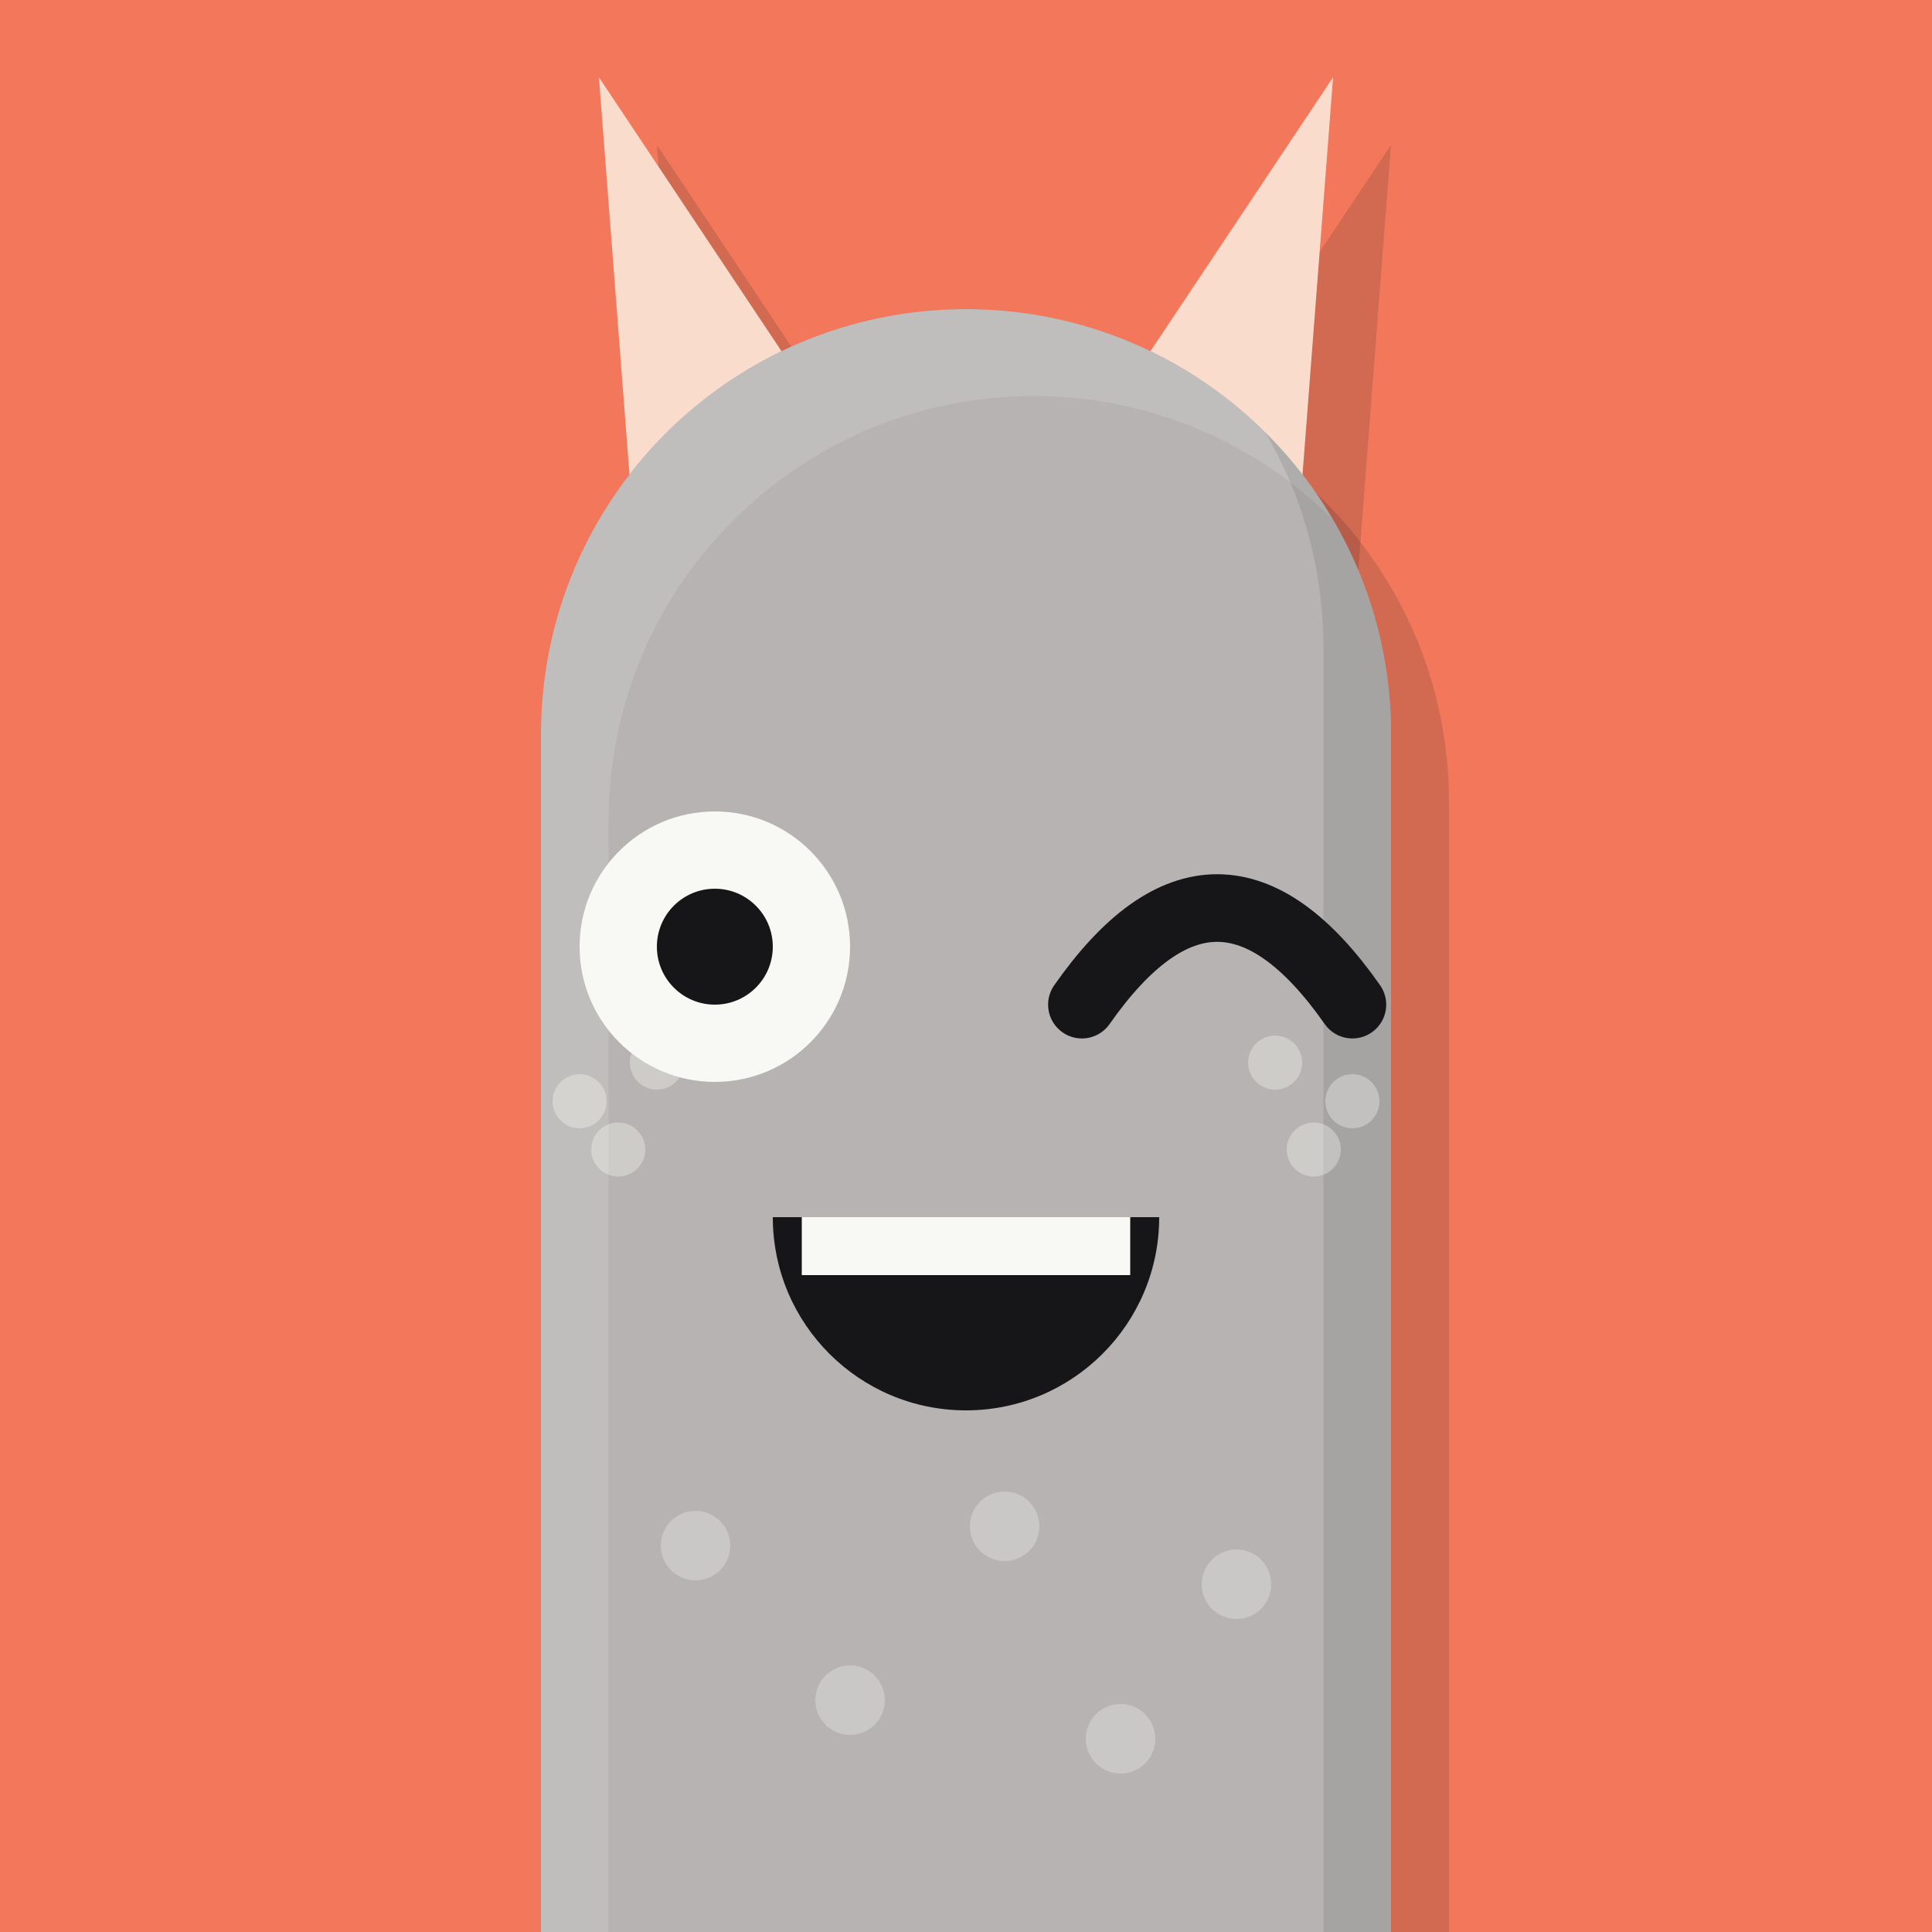
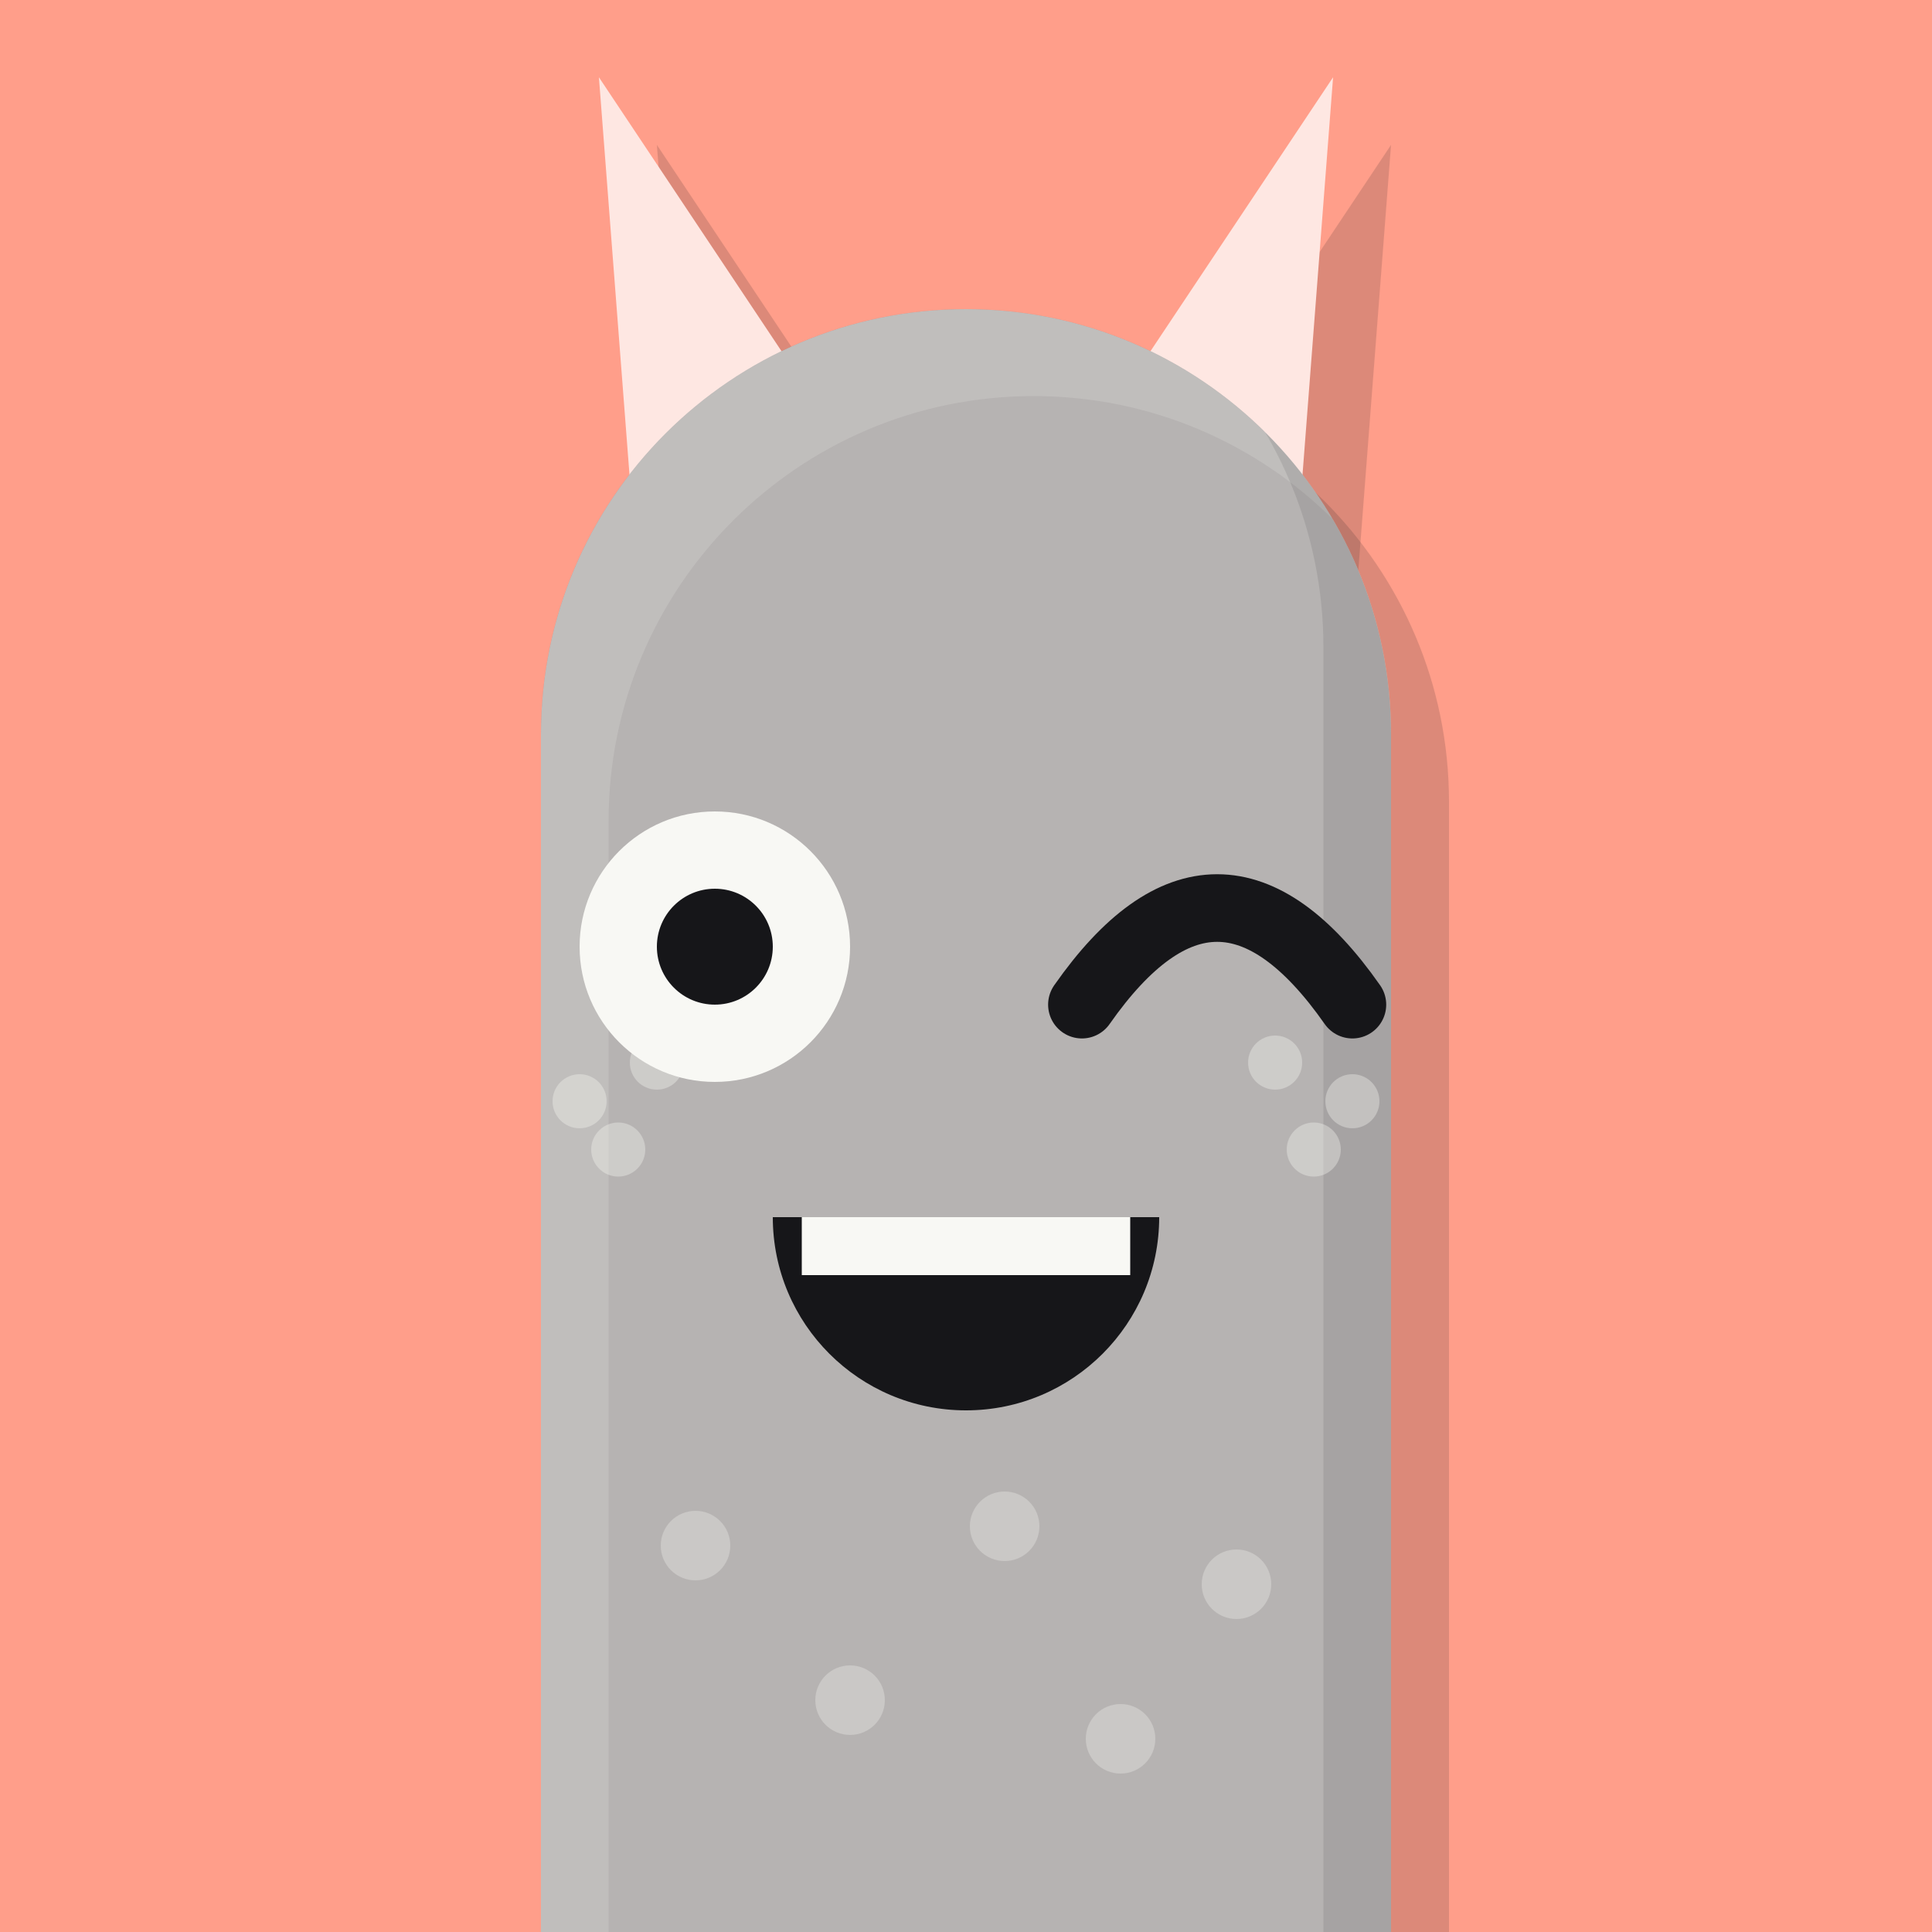
<svg xmlns="http://www.w3.org/2000/svg" viewBox="0 0 100 100" fill="none" shape-rendering="auto" aria-hidden="true">
  <defs>
    <g id="top-earsPointy-3d1ad3cf">
      <g opacity=".15" transform="translate(-23 -6.5)">
        <path d="M33 50V38l-2-26 16 24v14Zm34 0V38l2-26-16 24v14Z" fill="#161619" />
      </g>
-       <path d="M7 40V28L5 2l16 24v14Zm34 0V28l2-26-16 24v14Z" fill="#f9dccc" />
+       <path d="M7 40V28L5 2l16 24v14Zm34 0V28l2-26-16 24v14Z" fill="#fee7e2" />
    </g>
    <clipPath id="dbcrb-tower">
      <path d="M28 106V38a22 22 0 0 1 44 0v68Z" />
    </clipPath>
    <g id="body-tower-3d1ad3cf">
      <g class="dbcr-t">
        <use transform="translate(26 2)" href="#top-earsPointy-3d1ad3cf" />
      </g>
      <path d="M31 109.5v-68a22 22 0 0 1 44 0v68Z" fill="#161619" opacity=".15" />
      <path d="M28 106V38a22 22 0 0 1 44 0v68Z" fill="#b6b3b2" />
      <g clip-path="url(#dbcrb-tower)">
        <path d="M28 106V38a22 22 0 0 1 44 0v68Zm3.5 4.5v-68a22 22 0 0 1 44 0v68Z" fill="#f8f8f4" opacity=".16" fill-rule="evenodd" />
        <path d="M28 106V38a22 22 0 0 1 44 0v68Zm-3.5-4.5v-68a22 22 0 0 1 44 0v68Z" fill="#161619" opacity=".1" fill-rule="evenodd" />
      </g>
    </g>
    <g id="pattern-speckles-3d1ad3cf">
      <circle cx="2" cy="5" r="1.8" fill="#f8f8f4" opacity=".3" />
      <circle cx="10" cy="13" r="1.8" fill="#f8f8f4" opacity=".3" />
      <circle cx="18" cy="4" r="1.8" fill="#f8f8f4" opacity=".3" />
      <circle cx="24" cy="15" r="1.8" fill="#f8f8f4" opacity=".3" />
      <circle cx="30" cy="7" r="1.8" fill="#f8f8f4" opacity=".3" />
    </g>
    <g id="cheeks-freckles-3d1ad3cf">
      <circle cx="2" cy="4" r="1.4" fill="#f8f8f4" opacity=".35" />
      <circle cx="6" cy="2" r="1.4" fill="#f8f8f4" opacity=".35" />
      <circle cx="4" cy="6.5" r="1.4" fill="#f8f8f4" opacity=".35" />
      <circle cx="42" cy="4" r="1.4" fill="#f8f8f4" opacity=".35" />
      <circle cx="38" cy="2" r="1.4" fill="#f8f8f4" opacity=".35" />
      <circle cx="40" cy="6.5" r="1.4" fill="#f8f8f4" opacity=".35" />
    </g>
    <g id="eyes-wink-3d1ad3cf">
      <g class="dbcr-eb">
        <circle cx="10" cy="13" r="7" fill="#f8f8f4" />
        <circle cx="10" cy="13" r="3" fill="#161619" />
      </g>
      <g class="dbcr-eb">
        <path d="M29 16q7-10 14 0" stroke="#161619" stroke-width="3.5" stroke-linecap="round" stroke-linejoin="round" />
      </g>
    </g>
    <g id="mouth-laugh-3d1ad3cf">
      <path d="M4 3a10 10 0 0 0 20 0Z" fill="#161619" />
      <path d="M5.5 3h17v3h-17Z" fill="#f8f8f4" />
    </g>
    <g id="animation-none-3d1ad3cf" />
    <clipPath id="clip-3d1ad3cf">
      <rect width="100" height="100" rx="0" ry="0" />
    </clipPath>
  </defs>
  <g clip-path="url(#clip-3d1ad3cf)">
-     <rect width="100" height="100" fill="#f3785b" />
+     <rect width="100" height="100" fill="#ff9e8a" />
    <g class="dbcr-c">
      <use href="#body-tower-3d1ad3cf" />
      <use transform="translate(34 75)" href="#pattern-speckles-3d1ad3cf" />
      <use transform="translate(28 53)" href="#cheeks-freckles-3d1ad3cf" />
      <use transform="translate(27 36)" href="#eyes-wink-3d1ad3cf" />
      <use transform="translate(36 60)" href="#mouth-laugh-3d1ad3cf" />
    </g>
    <use href="#animation-none-3d1ad3cf" />
  </g>
</svg>
